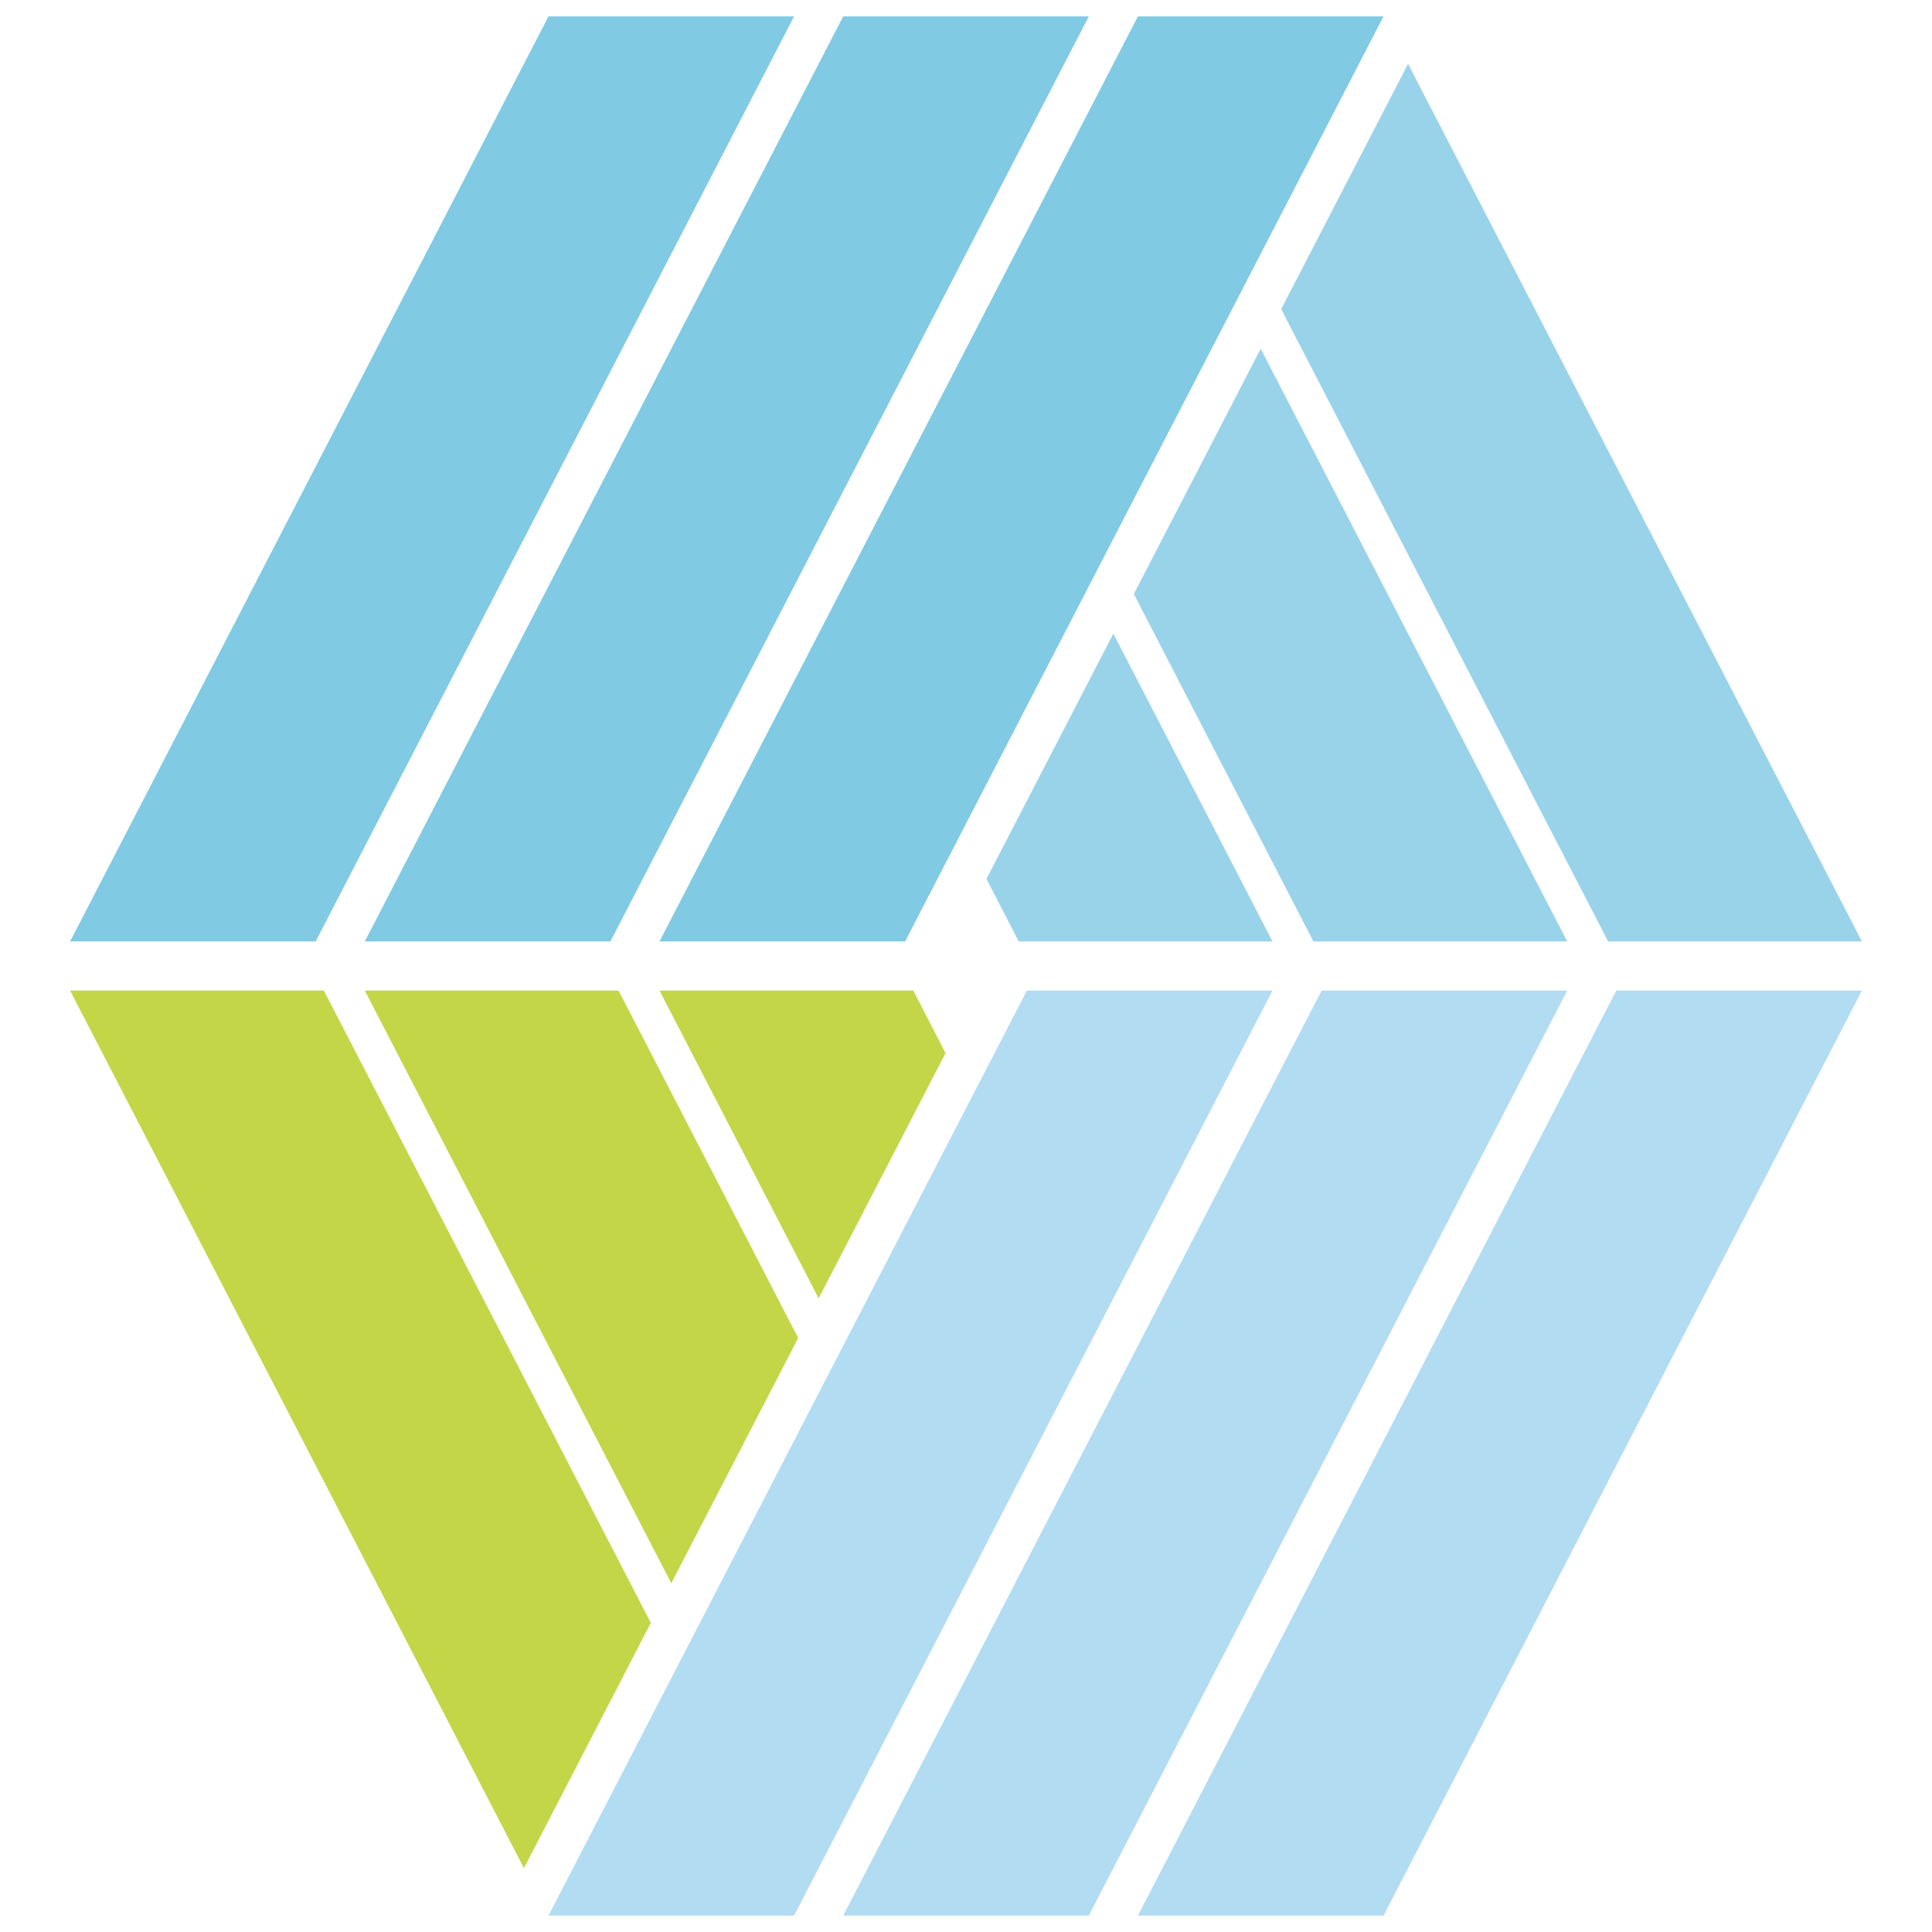
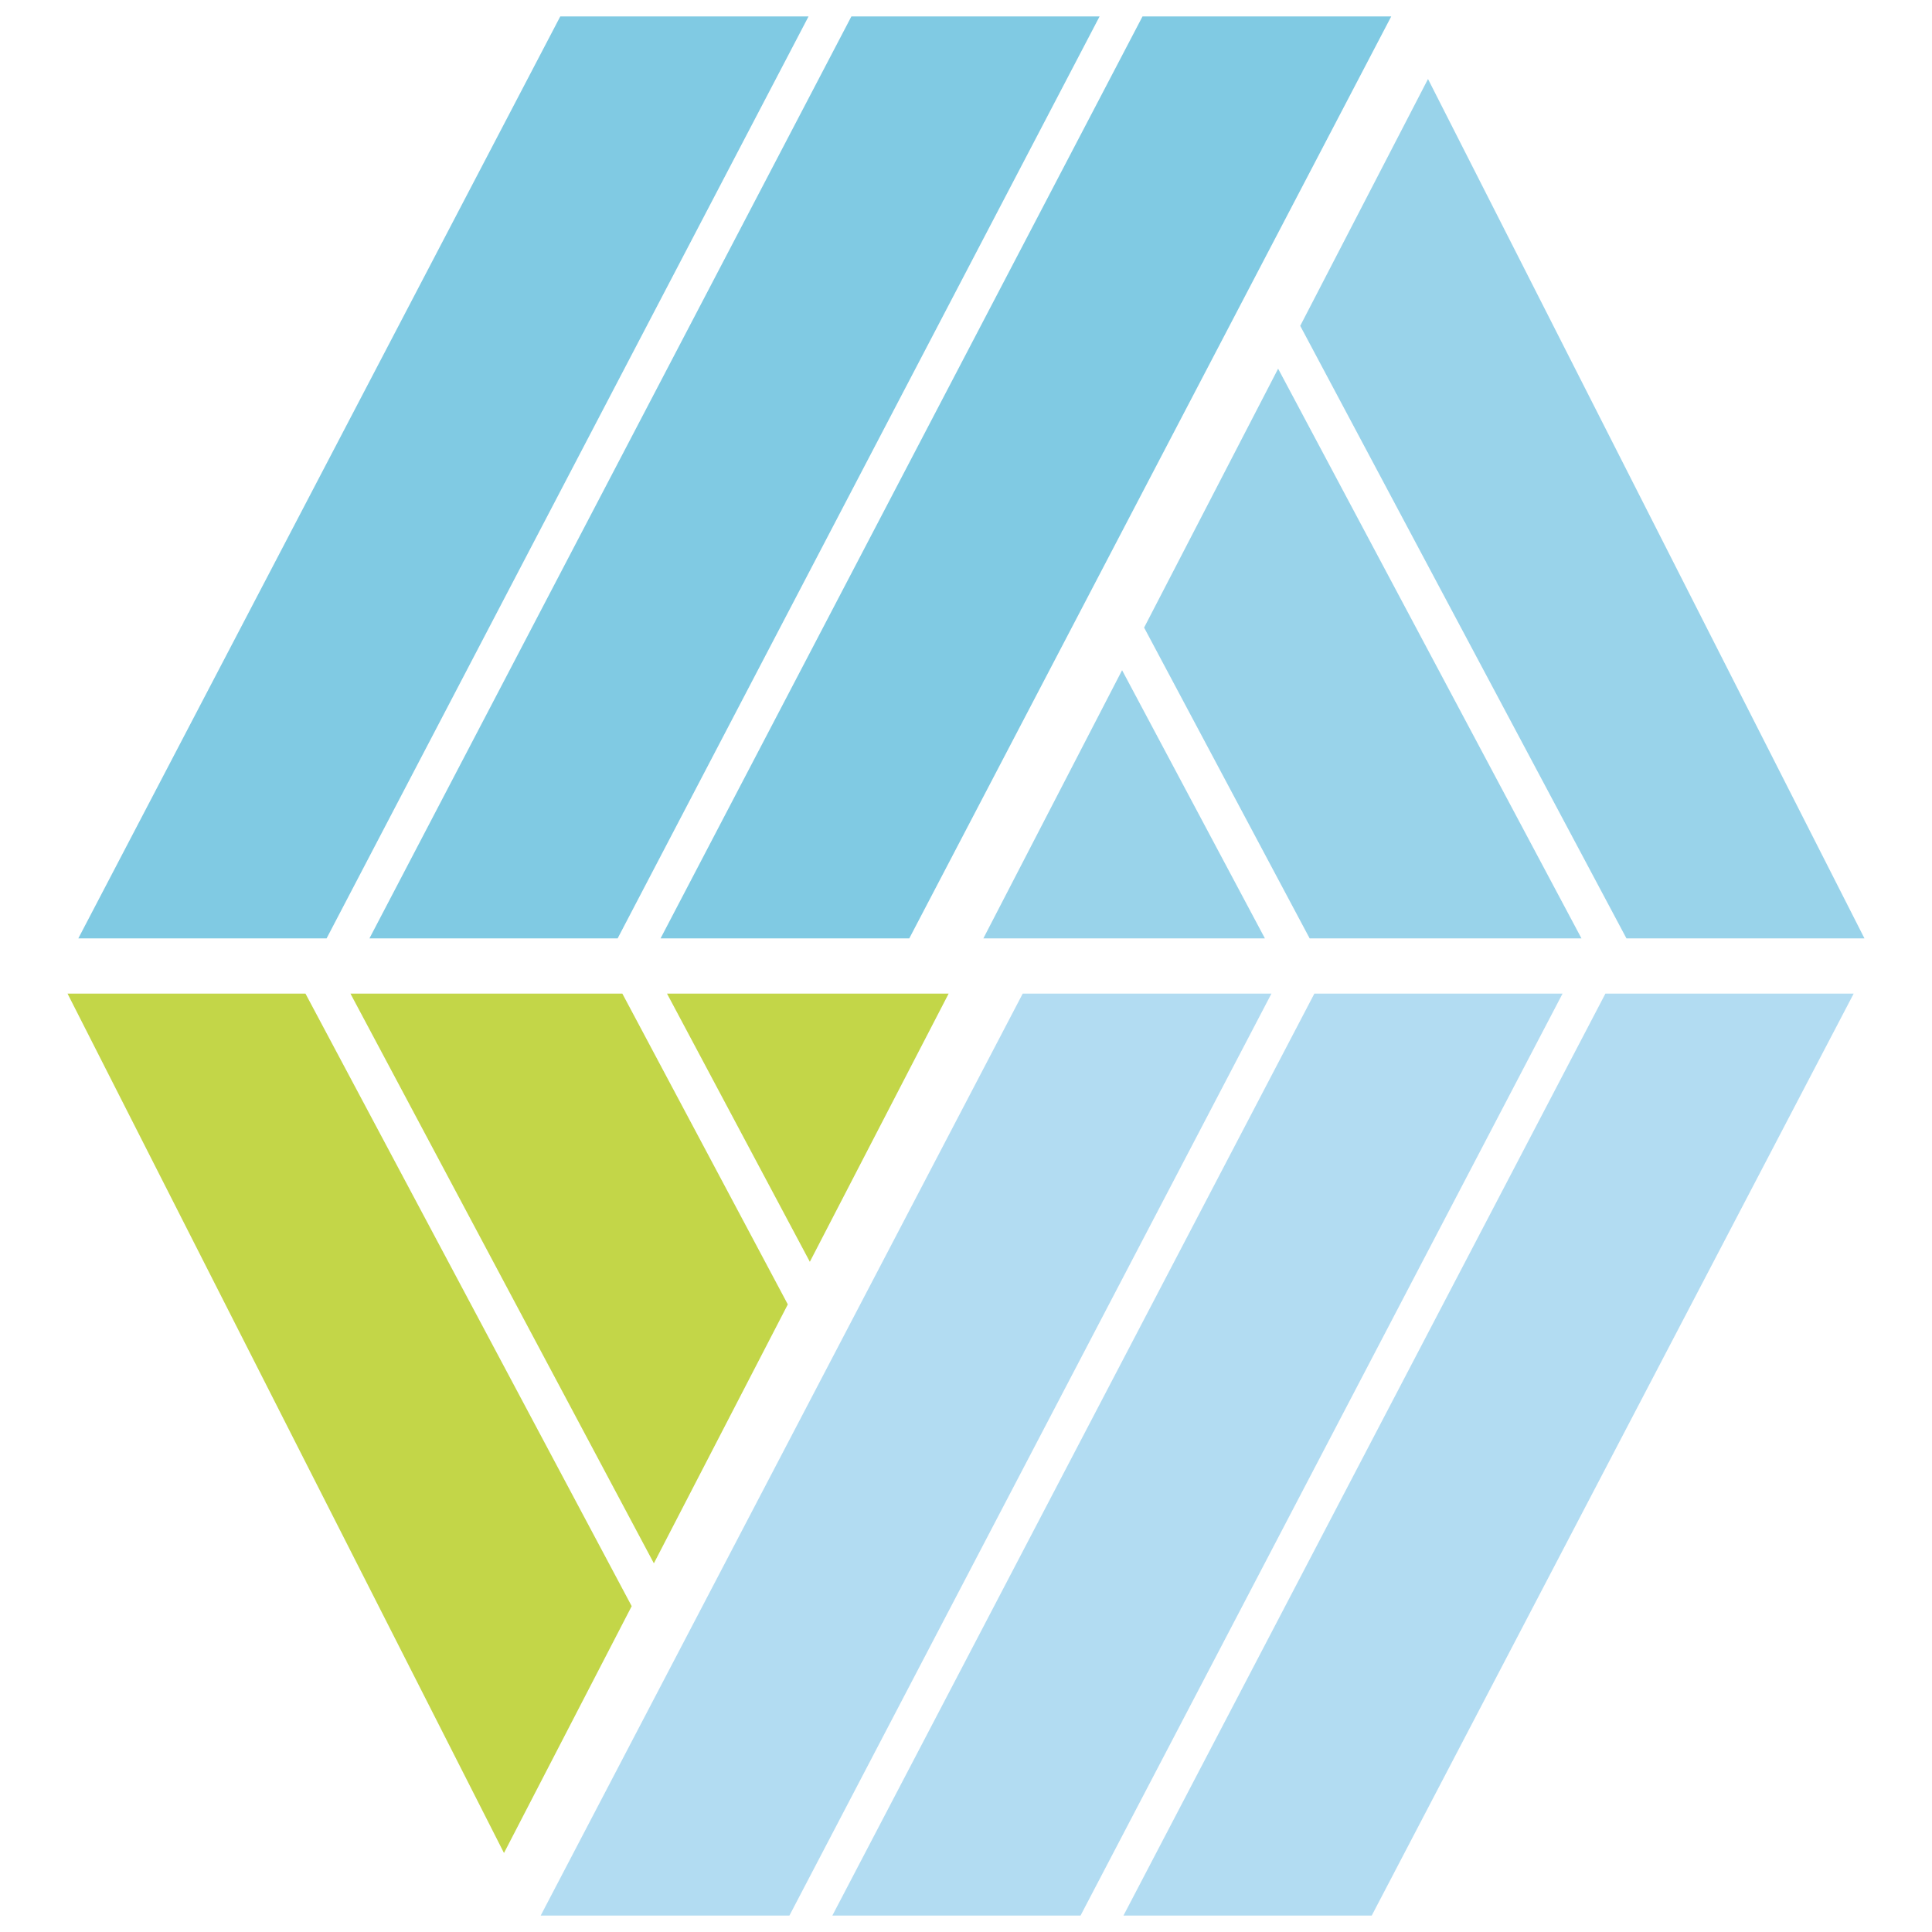
- <svg xmlns="http://www.w3.org/2000/svg" viewBox="-59 -59 118 118">
-   <path fill="#80CAE3" d="M-25.50 -58.00 L-54.72 -1.50 L-39.72 -1.50 L-10.50 -58.00ZM-7.50 -58.00 L-36.72 -1.50 L-21.72 -1.50 L7.50 -58.00ZM10.50 -58.00 L-18.72 -1.50 L-3.72 -1.50 L25.50 -58.00Z" />
-   <path fill="#99D3EA" d="M19.25 -40.12 L39.22 -1.50 L54.72 -1.50 L27.00 -55.10ZM10.25 -22.72 L21.22 -1.50 L36.72 -1.50 L18.00 -37.70ZM1.25 -5.32 L3.22 -1.50 L18.72 -1.50 L9.00 -20.30Z" />
-   <path fill="#B2DCF2" d="M25.50 58.00 L54.72 1.50 L39.72 1.50 L10.50 58.00ZM7.50 58.00 L36.72 1.50 L21.72 1.50 L-7.50 58.00ZM-10.50 58.00 L18.72 1.50 L3.72 1.50 L-25.50 58.00Z" />
-   <path fill="#C3D648" d="M-19.25 40.12 L-39.22 1.50 L-54.72 1.50 L-27.00 55.10ZM-10.25 22.72 L-21.22 1.50 L-36.72 1.50 L-18.00 37.70ZM-1.25 5.32 L-3.22 1.50 L-18.72 1.50 L-9.00 20.30Z" />
+ <svg xmlns="http://www.w3.org/2000/svg" viewBox="-9.64 6.32 254.31 254.31">
+   <path fill="#80CAE3" d="M33.35 129.84L0.67 129.84L64.11 8.48L96.79 8.48ZM71.66 129.84L38.99 129.84L102.43 8.48L135.1 8.48ZM110.05 129.84L77.31 129.84L140.75 8.48L173.49 8.48Z" />
+   <path fill="#99D3EA" d="M156.86 129.84L119.8 129.84L138.06 94.54ZM198.53 129.84L162.75 129.84L140.96 88.93L158.6 54.85ZM235.78 129.84L204.45 129.84L161.51 49.21L178.33 16.72Z" />
+   <path fill="#B2DCF2" d="M124.98 137.11L157.72 137.11L94.27 258.47L61.53 258.47ZM163.37 137.11L196.04 137.11L132.59 258.47L99.92 258.47ZM201.68 137.11L234.36 137.11L170.92 258.47L138.24 258.47Z" />
+   <path fill="#C3D648" d="M-0.75 137.11L30.57 137.11L73.51 217.74L56.7 250.23ZM36.49 137.11L72.28 137.11L94.06 178.02L76.43 212.1ZM78.16 137.11L115.23 137.11L96.96 172.41Z" />
</svg>
